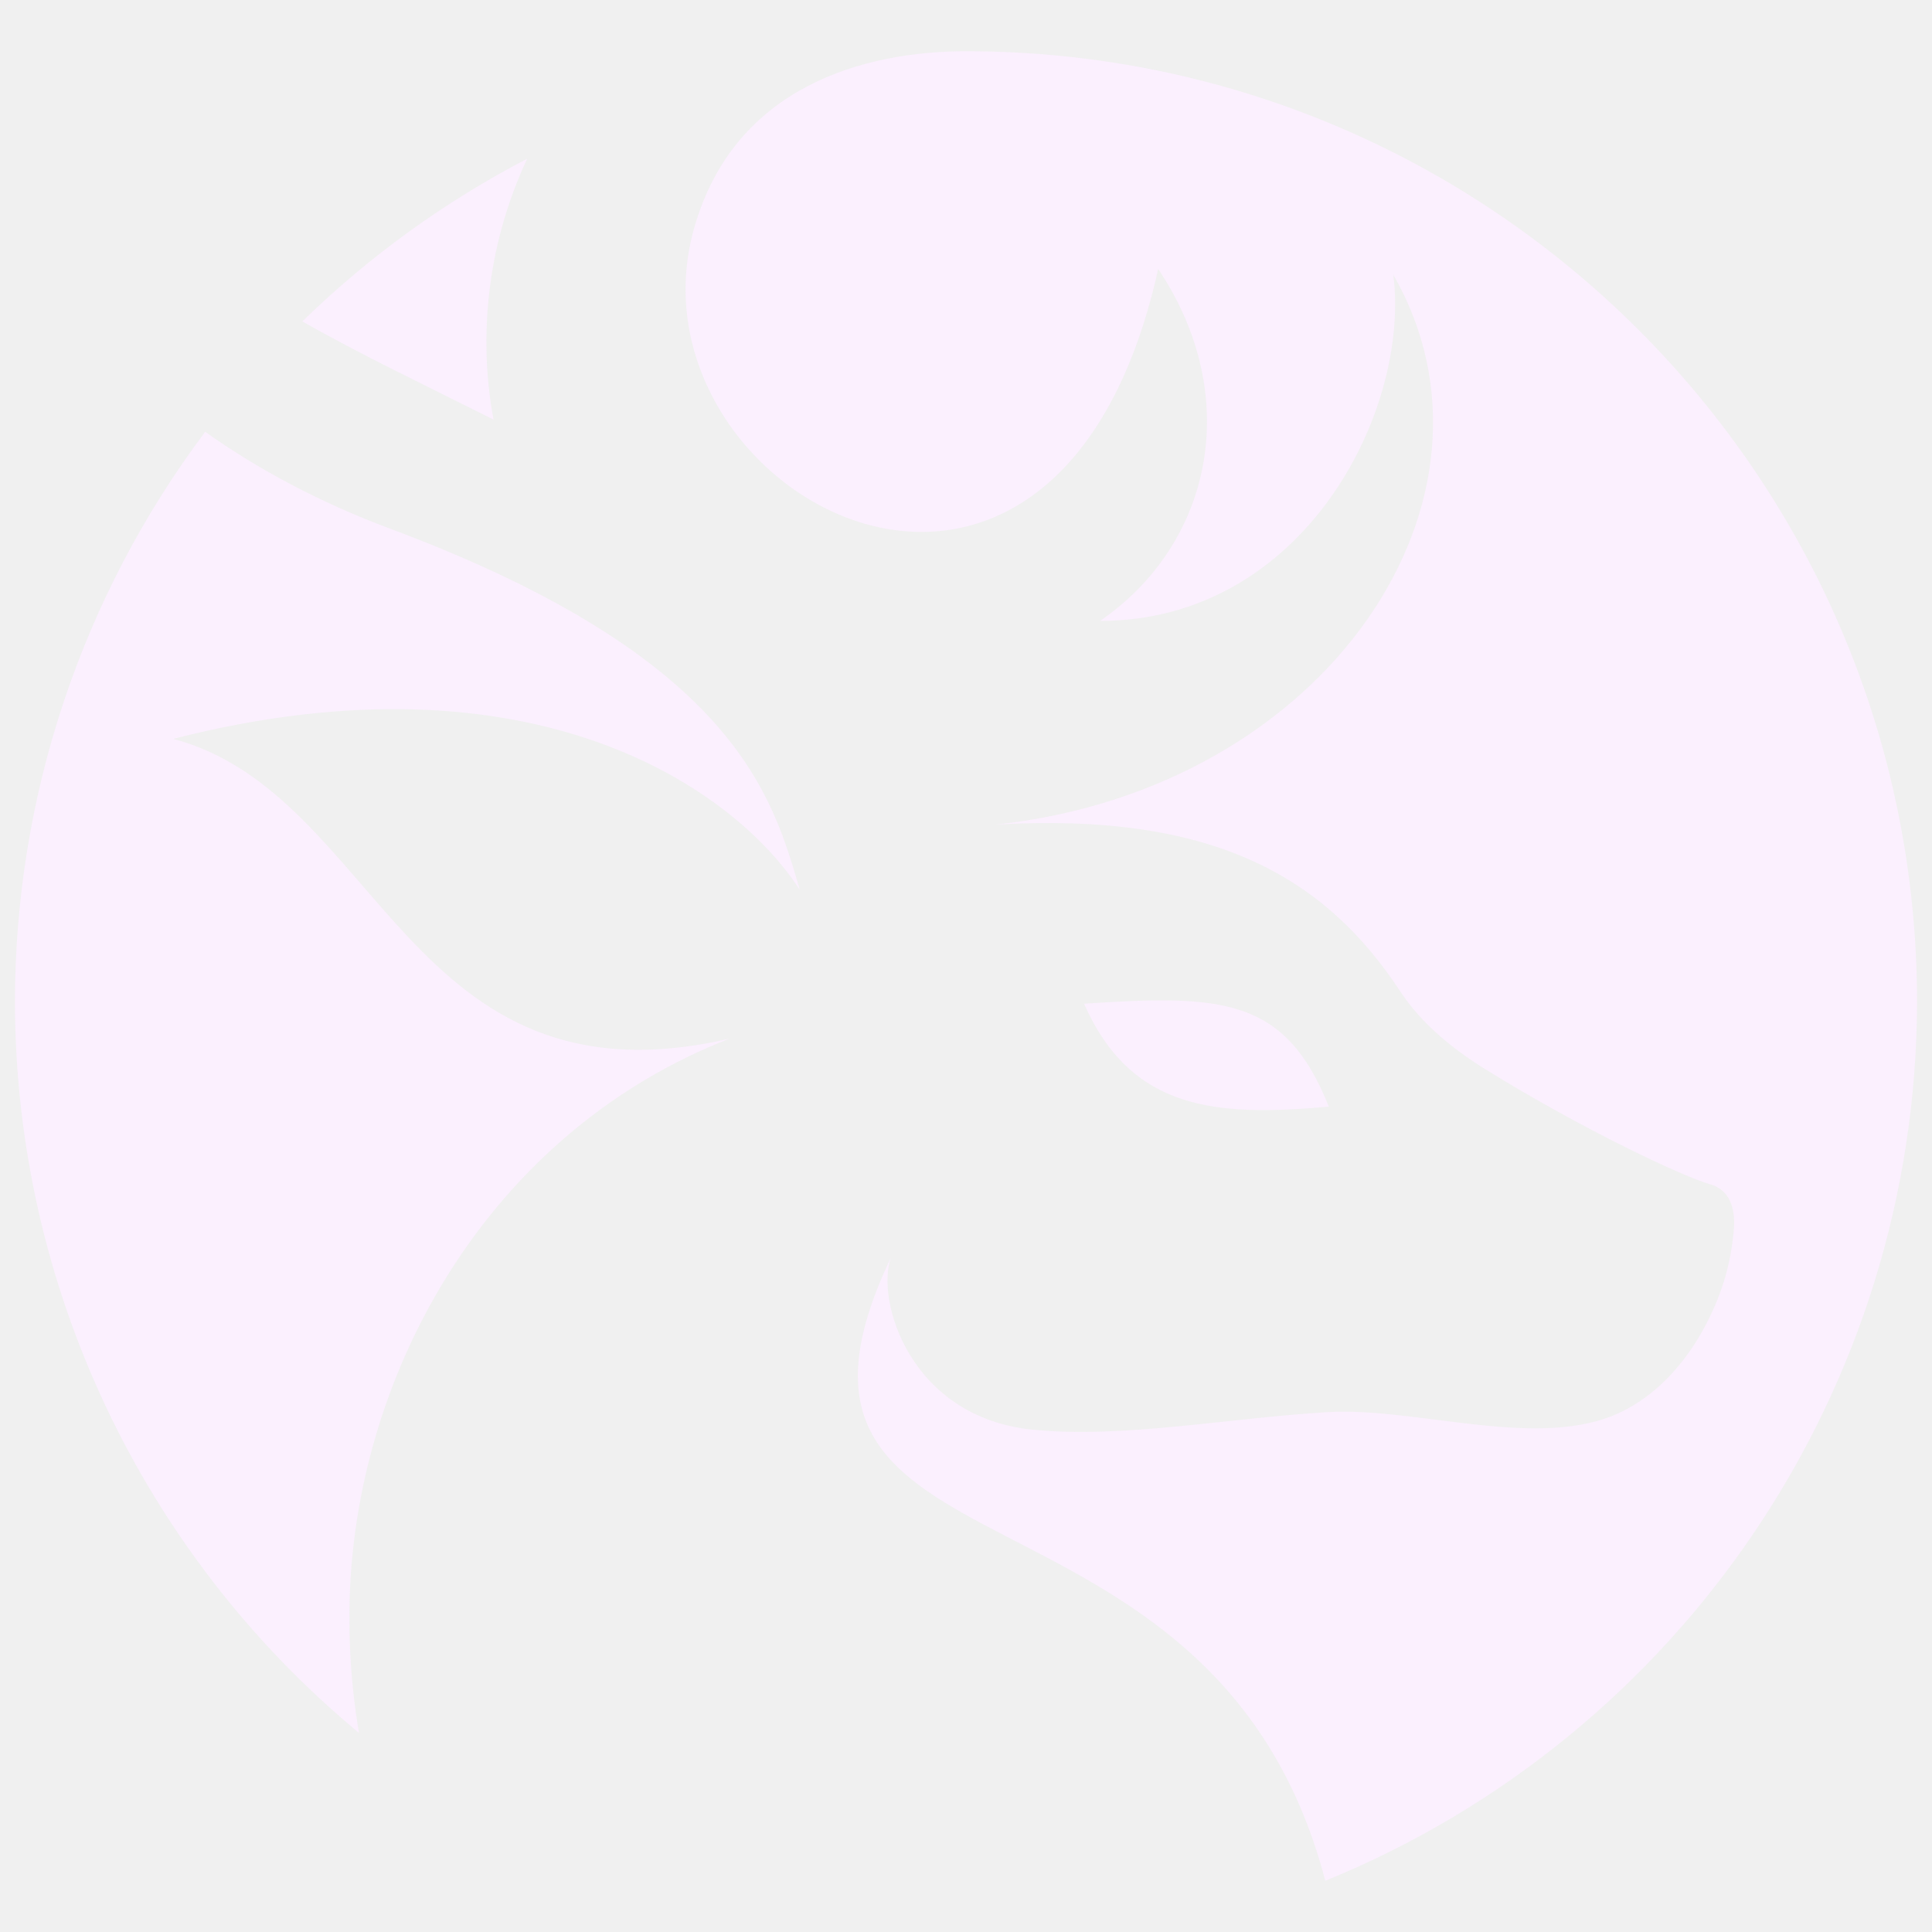
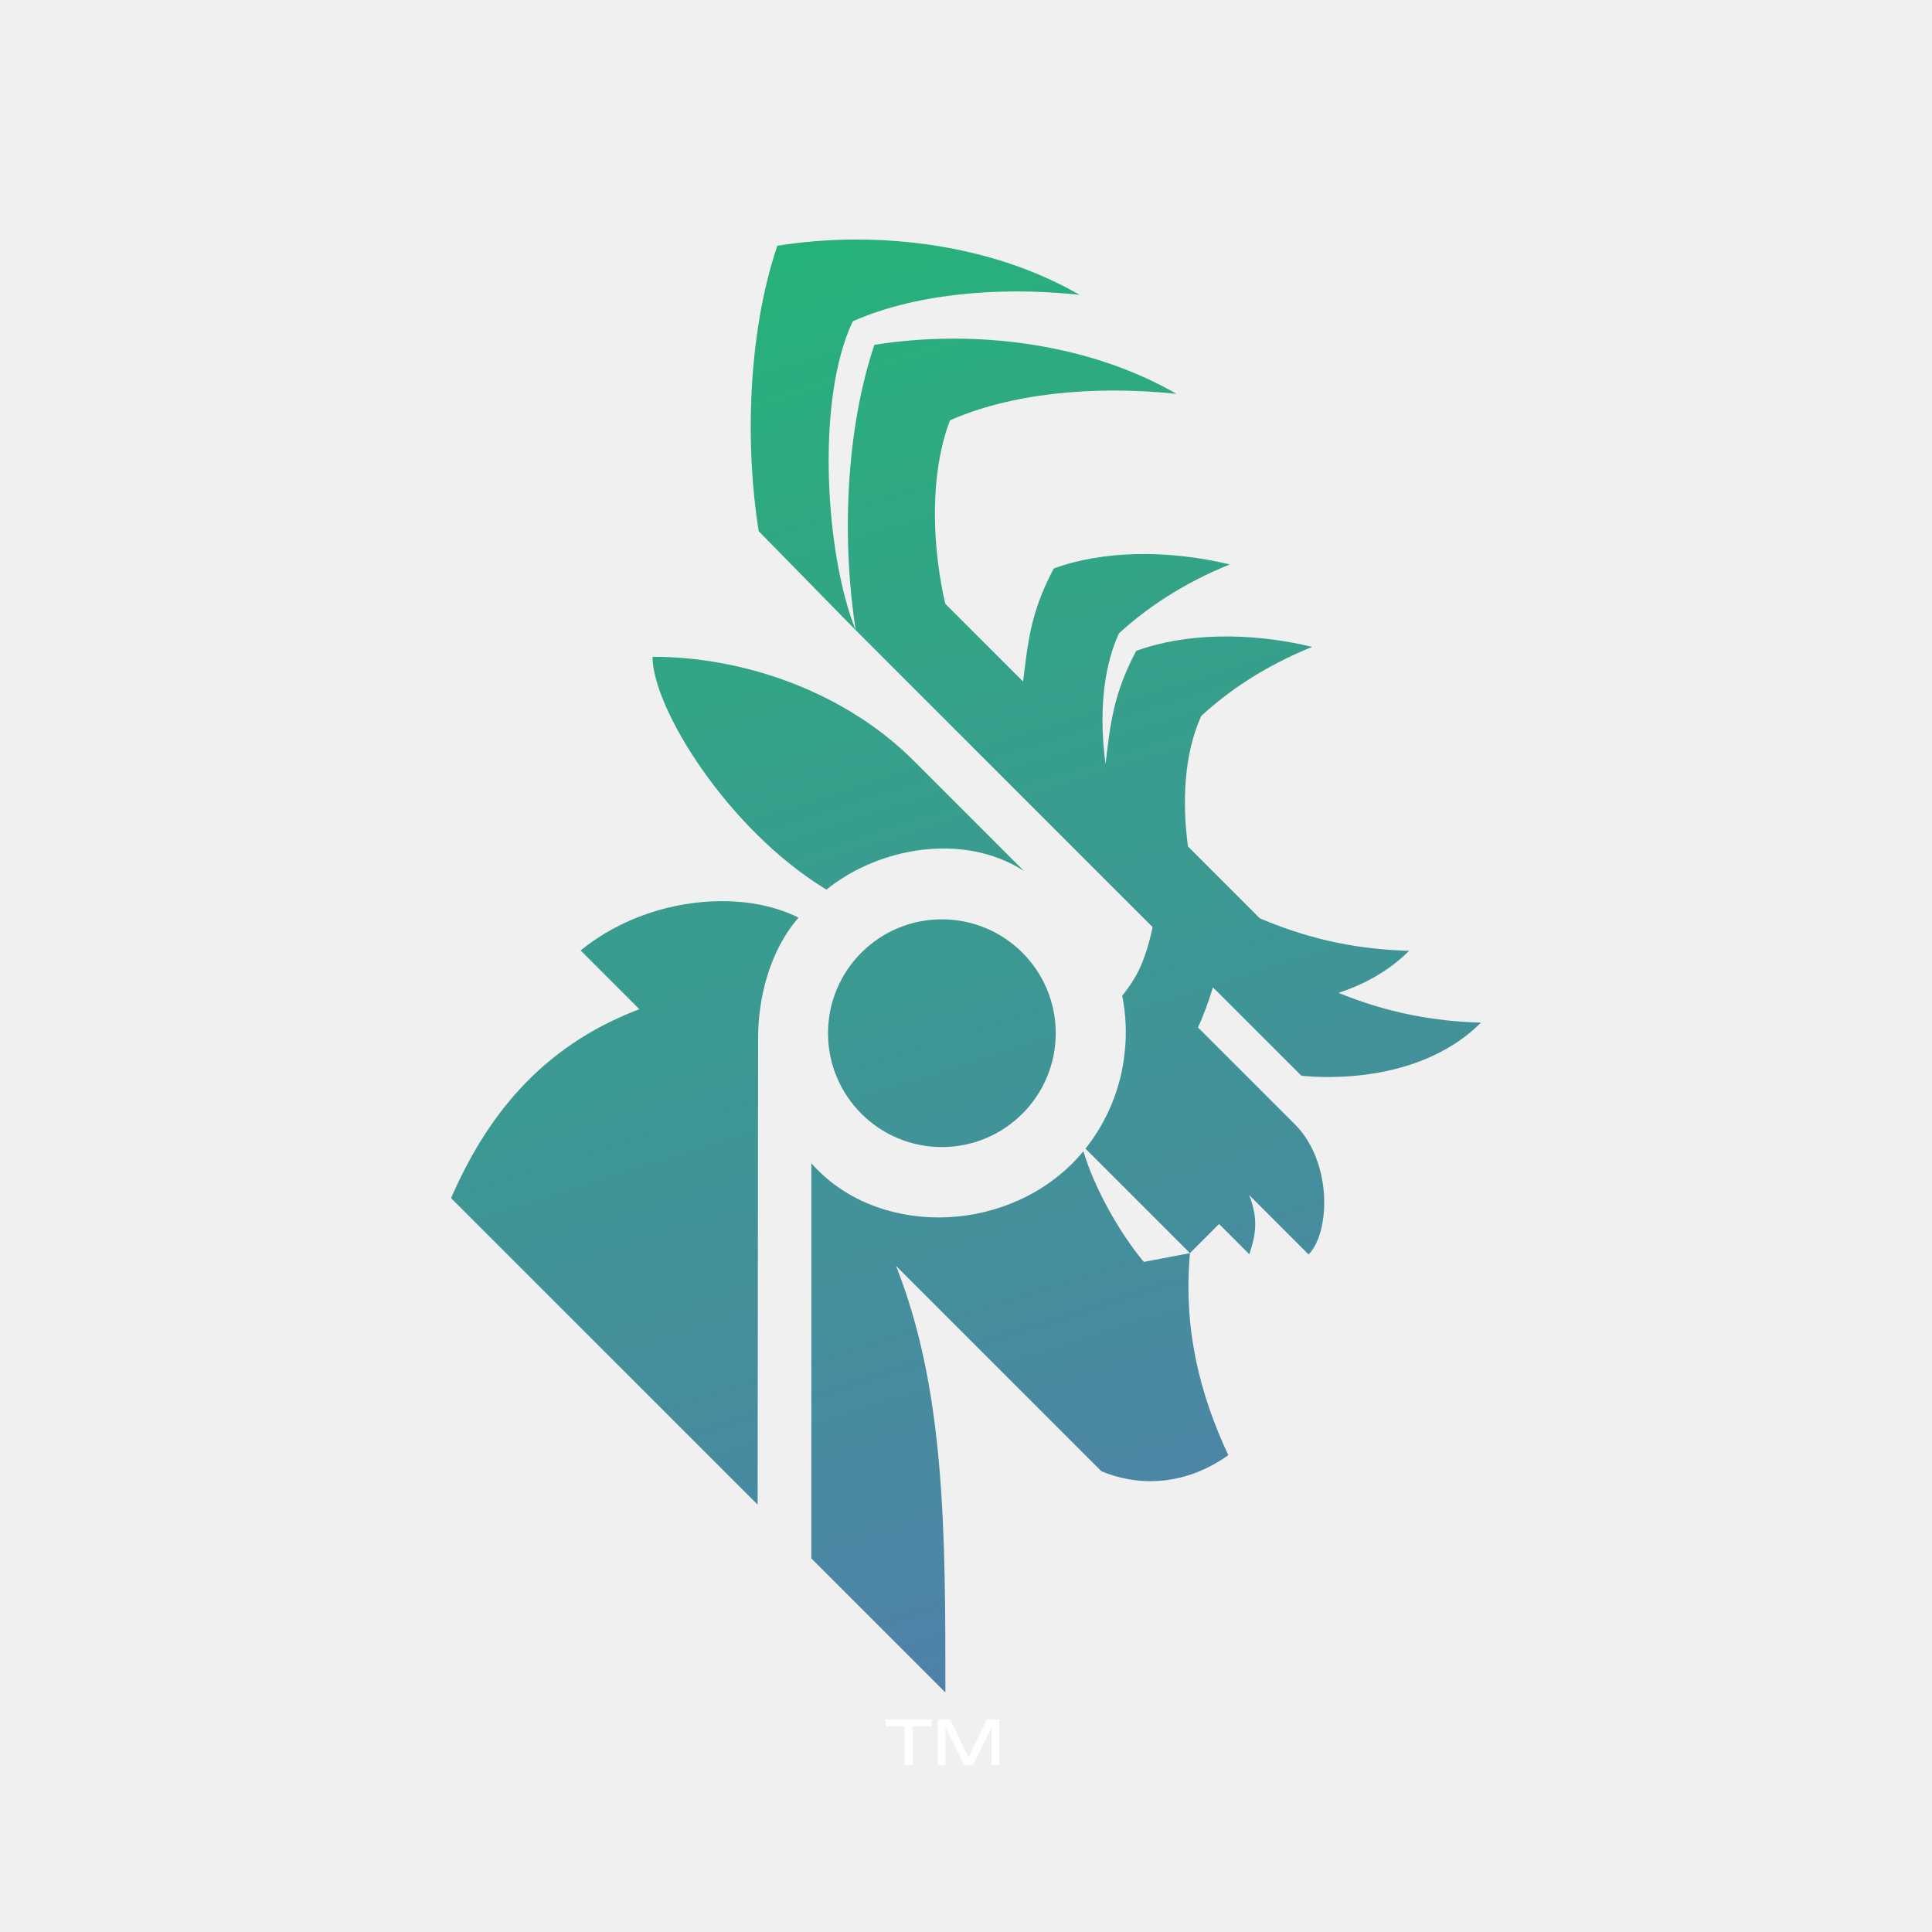
- <svg xmlns="http://www.w3.org/2000/svg" width="1920" height="1920" viewBox="0 0 508 508" version="1.1" id="svg1" xml:space="preserve">
-   <defs id="defs1" />
+ <svg xmlns="http://www.w3.org/2000/svg" xmlns:xlink="http://www.w3.org/1999/xlink" width="512" height="512" viewBox="0 0 135.467 135.467" version="1.1" id="svg1">
+   <defs id="defs1">
+     <linearGradient id="linearGradient1">
+       <stop style="stop-color:#27b17a;stop-opacity:1;" offset="0" id="stop1" />
+       <stop style="stop-color:#7d4cde;stop-opacity:1;" offset="1" id="stop2" />
+     </linearGradient>
+     <linearGradient xlink:href="#linearGradient1" id="linearGradient2" x1="59.87" y1="16.796" x2="123.463" y2="217.112" gradientUnits="userSpaceOnUse" />
+   </defs>
  <g id="layer1">
-     <path id="path3" style="fill:#fbf0ff;fill-opacity:0.925;stroke-width:78.569" d="M 254.003,13.473 C 392.113,13.476 504.072,125.438 504.071,263.547 503.846,364.97 442.385,456.213 348.479,494.532 318.807,381.522 191.55,420.173 234.235,330.728 c -3.992,11.412 5.184,41.91 37.198,45.174 23.567,2.403 51.118,-3.013 77.655,-4.596 23.631,-1.41 55.952,10.301 77.233,-0.068 8.503,-4.143 15.381,-11.271 20.426,-19.726 0.581,-0.973 1.131,-1.959 1.665,-2.966 0.242,-0.456 0.485,-0.923 0.714,-1.385 3.958,-7.922 5.931,-15.039 6.736,-23.464 0.436,-4.57 -0.227,-10.613 -6.198,-12.297 -6.976,-1.967 -33.182,-14.198 -59.095,-30.245 -8.605,-5.328 -16.843,-12.037 -22.398,-20.496 C 348.317,230.431 318.685,213.504 261.88,216.815 c 87.522,-9.492 138.012,-86.188 104.478,-144.574 4.535,35.972 -23.604,91.023 -77.107,91.02 29.39,-20.179 37.809,-58.918 15.284,-92.538 C 277.336,193.26 162.889,129.259 182.518,59.979 193.115,22.58 227.381,13.494 254.003,13.468 Z M 138.613,41.74 c -11.378,24.334 -12.518,49.076 -8.842,68.587 C 112.016,101.4 94.89,93.276 79.497,84.508 97.005,67.439 116.922,53.029 138.613,41.74 Z M 53.951,113.538 c 13.893,9.861 30.072,18.544 48.518,25.427 91.097,33.991 100.641,70.551 107.843,95.042 -16.87,-26.195 -69.631,-64.051 -164.758,-39.732 54.52,14.528 61.597,98.318 146.228,78.835 -61.355,23.899 -96.351,84.034 -99.659,142.874 -0.555,9.886 -0.401,23.967 2.266,39.669 C 37.197,408.235 4.05,337.841 3.929,263.547 3.936,209.45 21.491,156.814 53.951,113.538 Z M 285.041,263.916 c 36.097,-2.393 52.887,-1.786 64.361,27.066 -29.644,2.657 -51.913,1.05 -64.361,-27.066 z" />
+     <path id="path56" style="fill:url(#linearGradient2);fill-opacity:1;stroke-width:0.793" d="m 59.87,16.796 c -1.826,0.01 -3.63,0.158 -5.367,0.436 -2.102,6.234 -2.252,14.091 -1.308,20.01 l 6.808,6.949 C 57.89,39.001 57.163,28.039 59.797,22.527 63.896,20.708 69.632,20.033 75.689,20.669 71.027,17.977 65.349,16.766 59.87,16.796 Z m 0.133,27.394 17.542,17.542 c 1.596,1.596 1.151,1.15 3.278,3.275 -0.281,1.274 -0.57,2.17 -0.928,2.927 -0.325,0.688 -0.718,1.269 -1.208,1.89 0.262,1.309 0.32,2.652 0.172,3.979 -0.253,2.462 -1.207,4.8 -2.748,6.737 l 7.325,7.325 2.042,-2.042 2.122,2.122 c 0.428,-1.32 0.672,-2.413 -0.014,-4.154 l 4.168,4.168 c 1.503,-1.503 1.712,-6.454 -0.974,-9.139 l -6.784,-6.784 c 0.405,-0.851 0.734,-1.771 1.05,-2.808 1.678,1.676 6.196,6.193 6.196,6.193 0,0 7.833,1.05 12.597,-3.714 -3.151,-0.094 -6.408,-0.632 -9.99,-2.091 1.73,-0.565 3.487,-1.479 4.953,-2.946 C 95.512,66.573 92.108,66.002 88.333,64.388 L 83.296,59.351 c -0.401,-3.01 -0.308,-6.415 0.932,-9.149 1.842,-1.704 4.426,-3.494 7.784,-4.845 -4.416,-1.06 -8.945,-0.966 -12.345,0.283 -1.622,3.053 -1.812,5.148 -2.15,7.93 -0.401,-3.01 -0.308,-6.415 0.932,-9.149 1.842,-1.704 4.426,-3.493 7.784,-4.844 -4.416,-1.06 -8.945,-0.966 -12.345,0.283 -1.622,3.053 -1.812,5.148 -2.15,7.931 L 66.279,42.334 C 65.478,38.854 65.036,33.675 66.606,29.475 70.704,27.657 76.441,26.981 82.498,27.617 76.282,24.029 68.259,23.071 61.311,24.18 59.21,30.414 59.059,38.271 60.004,44.19 Z m 23.435,43.677 -3.238,0.614 c -1.757,-2.103 -3.491,-5.245 -4.234,-7.76 -0.241,0.291 -0.495,0.571 -0.761,0.839 -5.056,5.06 -13.866,5.085 -18.316,0 v 27.71 l 9.4,9.401 c -5e-6,-11.21 -1.63e-4,-21.171 -3.462,-29.912 l 14.4,14.4 c 2.313,0.973 5.616,1.195 8.899,-1.123 -1.949,-4.183 -3.174,-8.737 -2.689,-14.169 z M 45.754,46.051 c -0.007,3.567 5.268,12.13 12.194,16.326 3.707,-2.994 9.64,-4.017 13.842,-1.313 L 64.068,53.341 C 59.357,48.63 52.378,46.051 45.754,46.051 Z m 4.796,17.135 c -3.345,0.015 -7.002,1.141 -9.838,3.458 l 4.118,4.118 c -6.995,2.652 -10.765,7.665 -13.204,13.244 l 21.497,21.497 0.033,-32.689 c 0,-2.81 0.781,-6.101 2.834,-8.471 -1.537,-0.775 -3.432,-1.166 -5.439,-1.157 z m 15.492,1.275 c -4.409,5.5e-5 -7.984,3.575 -7.984,7.984 5.4e-5,4.409 3.575,7.984 7.984,7.984 4.409,-5.5e-5 7.984,-3.575 7.984,-7.984 -5.5e-5,-4.409 -3.575,-7.984 -7.984,-7.984 z" />
+     <path style="font-size:4.278px;line-height:0.8;font-family:Unbounded;-inkscape-font-specification:Unbounded;letter-spacing:0px;fill:#ffffff;stroke-width:0.178" d="m 63.432,120.826 h 0.565 v 2.948 h -0.565 z m -1.326,-0.261 h 3.217 v 0.496 h -3.217 z m 7.962,0 v 3.209 h -0.539 v -3.037 l 0.175,0.009 -1.493,3.029 h -0.603 l -1.493,-3.025 0.175,-0.009 v 3.033 h -0.539 v -3.209 h 0.864 l 1.437,2.965 h -0.282 l 1.433,-2.965 z" id="text1" aria-label="TM" />
  </g>
</svg>
